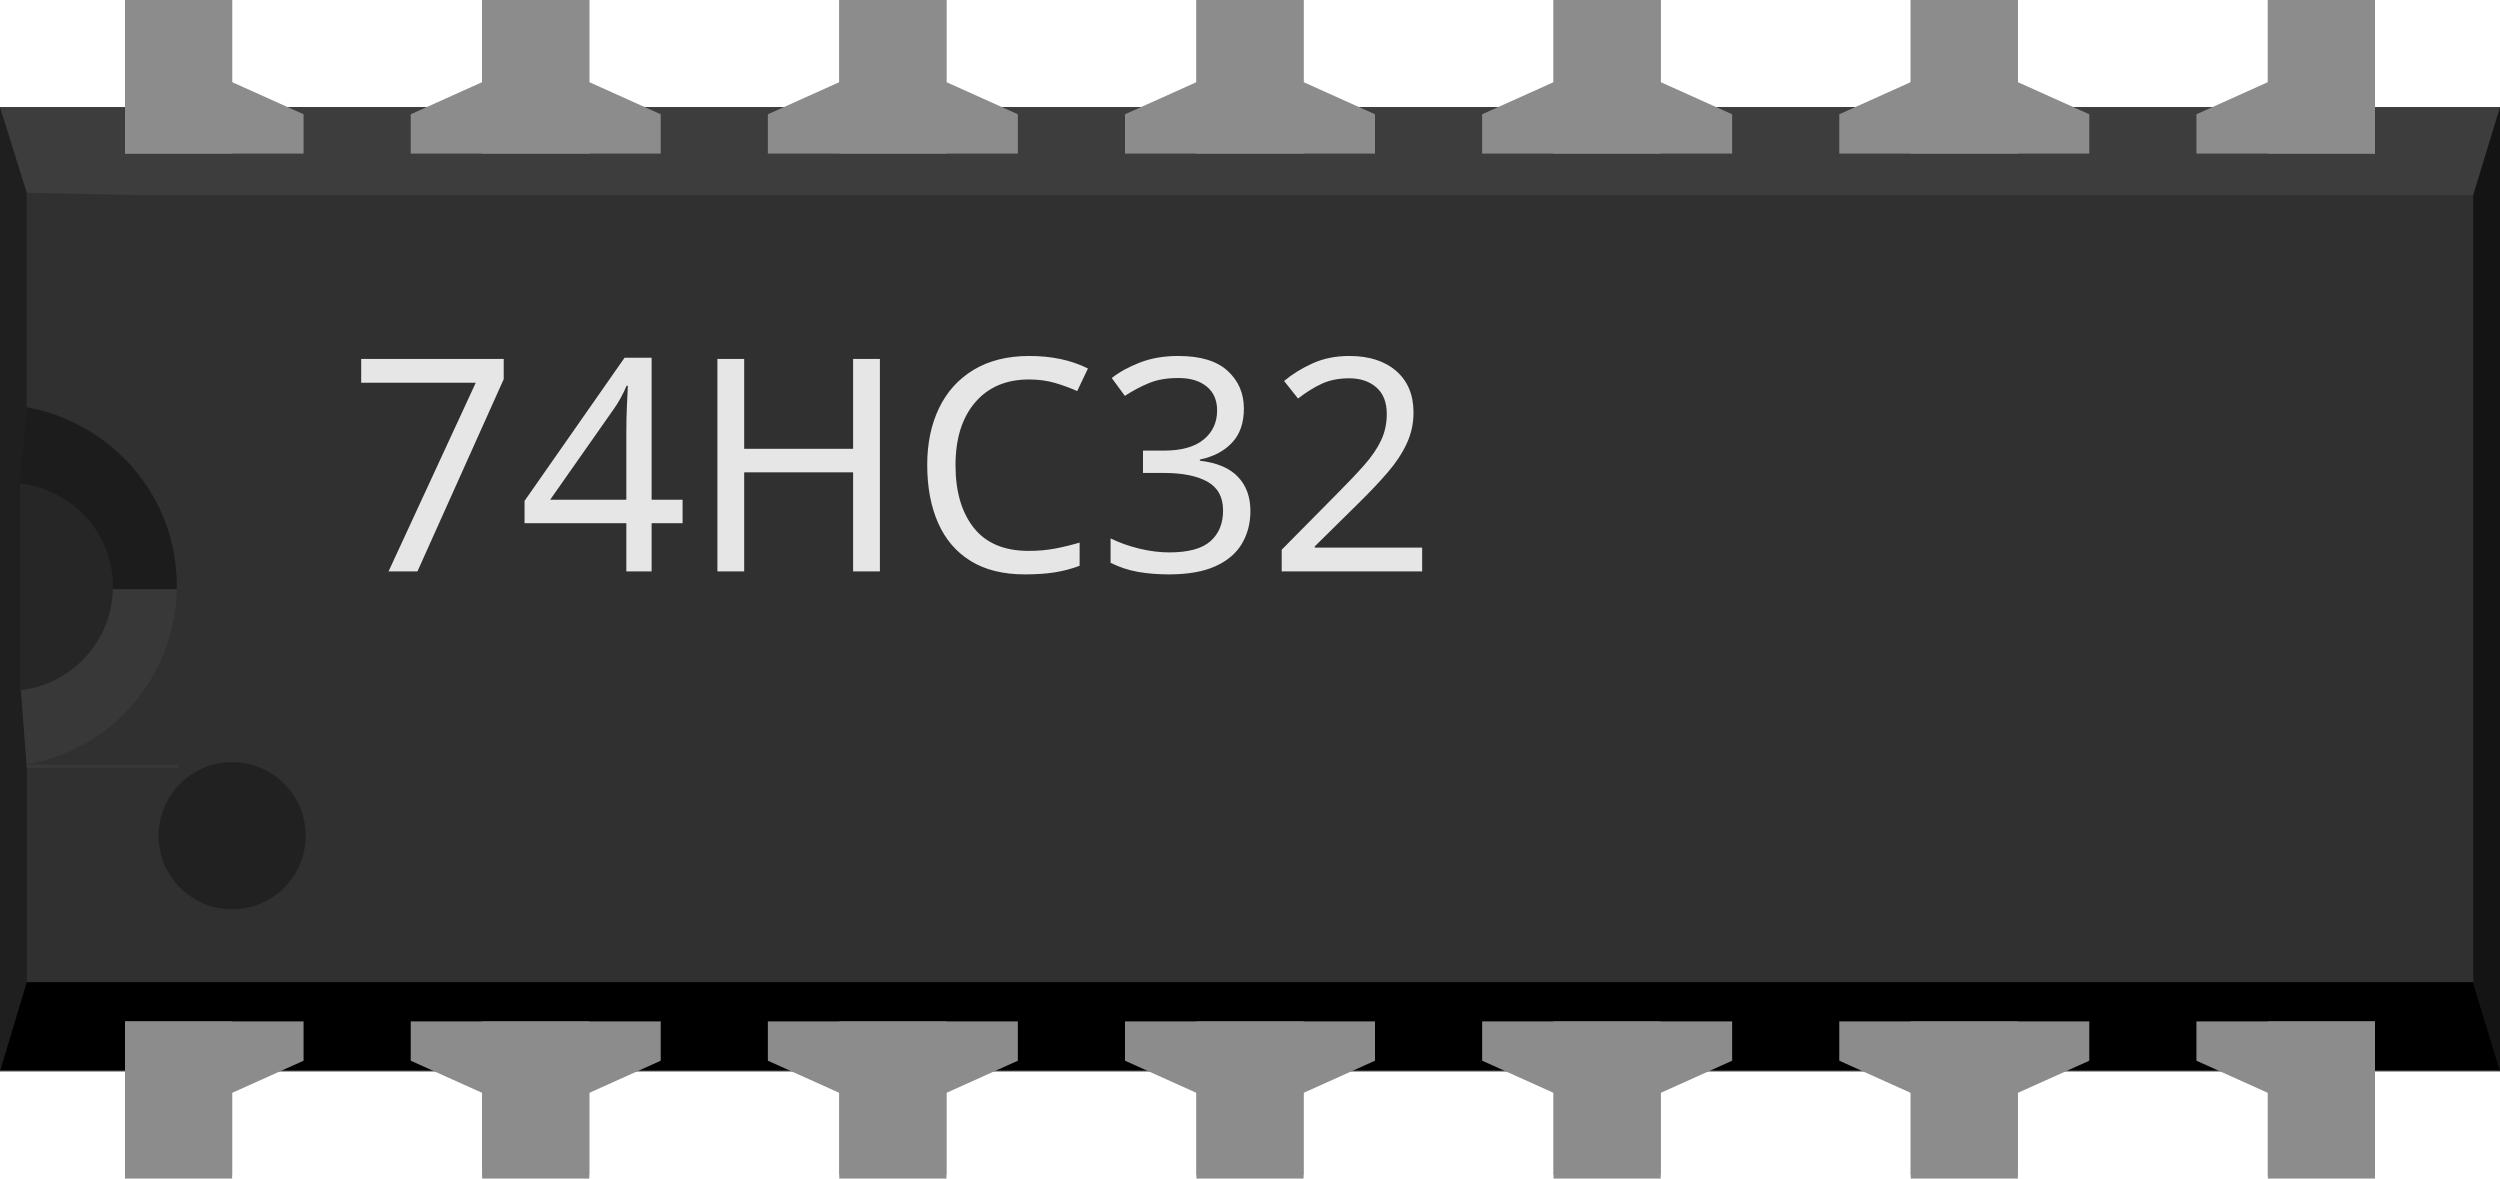
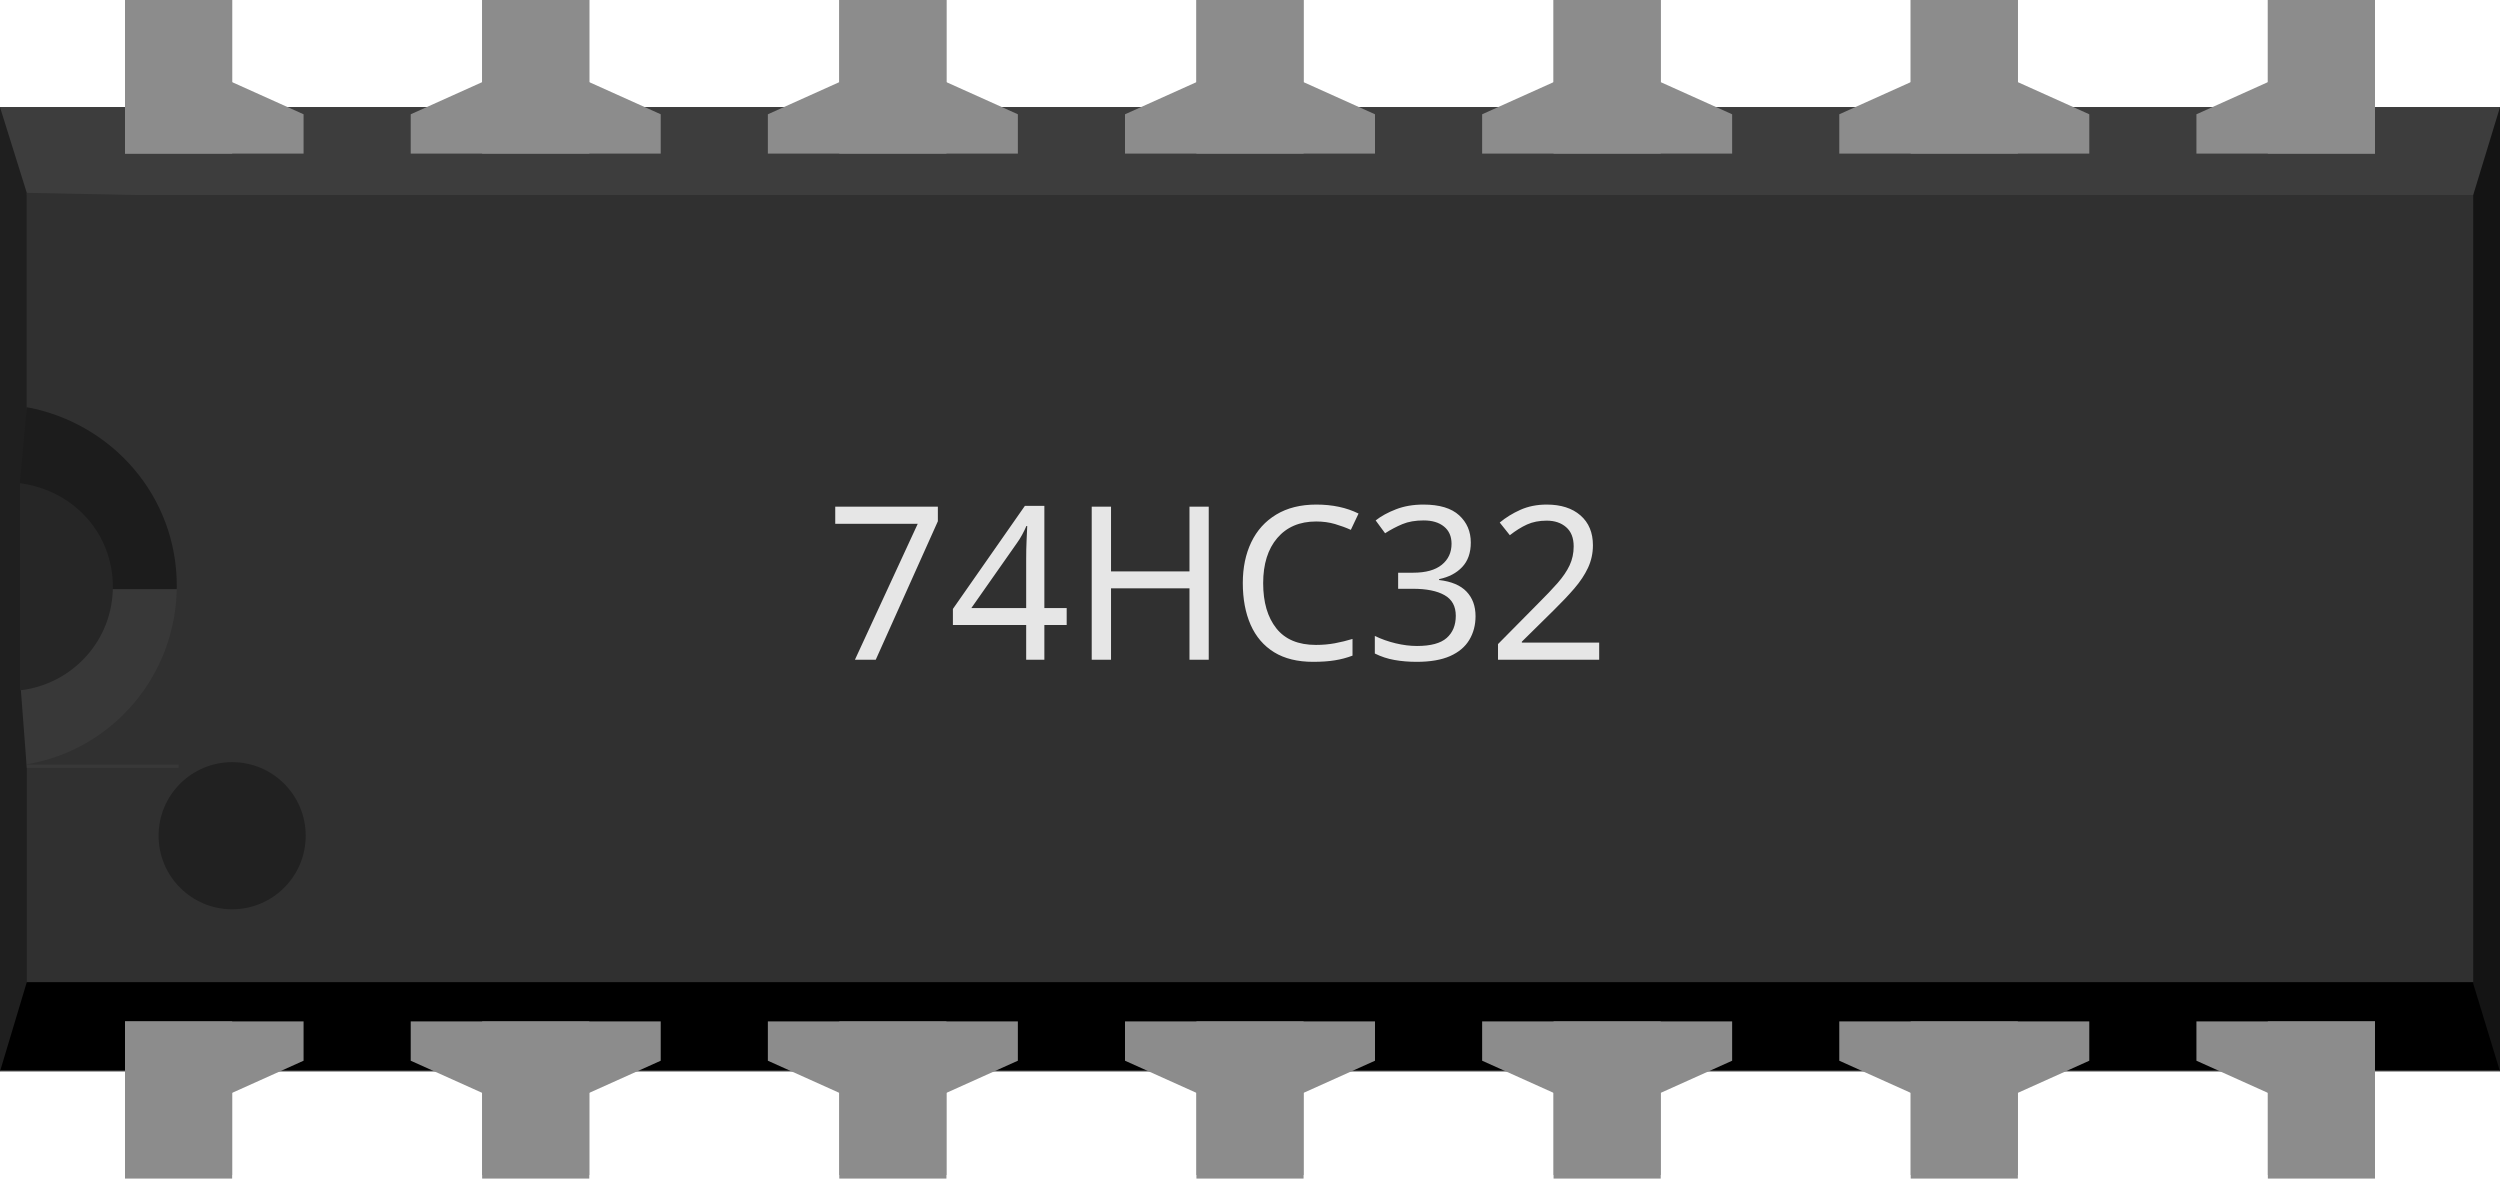
<svg xmlns="http://www.w3.org/2000/svg" version="1.2" id="svg2" width="0.7in" height="0.33in" viewBox="0 0 700 330">
  <defs id="defs74" />
  <g id="breadboard">
-     <g id="g434">
-       <rect stroke-width="10" fill="#303030" id="middle" x="0" y="30" width="700" height="270" />
-       <rect stroke-width="10" fill="#3d3d3d" id="top" x="0" y="30" width="700" height="24.6" />
-       <rect stroke-width="10" fill="#000000" id="bottom" x="0" y="275" width="700" height="24.6" />
-       <polygon fill="#141414" id="right" points="692.5,275.4 700,300 700,30 692.5,54.6 " />
-       <polygon fill="#1f1f1f" id="left" points="7.5,275 0,300 0,30 7.5,54 " />
-       <polygon fill="#1c1c1c" id="left-upper-rect" points="50,115 7.5,114 5.6,135 5.6,165 50,165 " />
-       <polygon fill="#383838" id="left-lower-rect" points="7.5,215 50,215 50,165 5.6,165 5.6,190 " />
-       <path stroke-width="10" fill="#262626" id="slot" d="m 5.6,135 v 58.3 c 14.7,-1.7 26,-14 26,-29 0,-15 -11,-27 -26,-29 z" />
-       <path stroke-width="10" fill="#303030" id="cover" d="m 7.5,54 v 60 c 24,4.5 42,25 42,50 0,25 -18,46 -42,50 v 0.1 H 58 V 55 Z" />
-       <circle stroke-width="10" fill="#212121" cx="65" cy="234" r="20.6" id="circle13" />
-       <text id="label" x="250" y="160" font-family="OCRA" text-anchor="middle" fill="#e6e6e6" style="font-style:normal;font-variant:normal;font-weight:normal;font-stretch:normal;font-size:83.333px;font-family:OCRA;-inkscape-font-specification:'OCRA, Normal';font-variant-ligatures:normal;font-variant-caps:normal;font-variant-numeric:normal;font-variant-east-asian:normal;text-anchor:middle;fill:#e6e6e6">
-         <tspan id="tspan272" x="250" y="160">74HC32</tspan>
-       </text>
-       <rect stroke-width="10" fill="#8c8c8c" id="connector0pin" x="35" y="286" width="30" height="43" />
-       <rect stroke-width="10" fill="#8c8c8c" id="connector0terminal" x="35" y="300" width="30" height="30" />
-       <polygon fill="#8c8c8c" points="35,286 35,306 65,306 85,297 85,286 " id="polygon18" />
-       <rect stroke-width="10" fill="#8c8c8c" y="0" id="connector13pin" x="35" width="30" height="43" />
-       <rect stroke-width="10" fill="#8c8c8c" y="0" id="connector13terminal" x="35" width="30" height="30" />
-       <polygon fill="#8c8c8c" points="85,43 85,32 65,23 35,23 35,43 " id="polygon22" />
-       <rect stroke-width="10" fill="#8c8c8c" id="connector6pin" x="635" y="286" width="30" height="43" />
-       <rect stroke-width="10" fill="#8c8c8c" id="connector6terminal" x="635" y="300" width="30" height="30" />
-       <polygon fill="#8c8c8c" points="615,286 615,297 635,306 665,306 665,286 " id="polygon26" />
-       <rect stroke-width="10" fill="#8c8c8c" id="connector7pin" x="635" y="0" width="30" height="43" />
-       <rect stroke-width="10" fill="#8c8c8c" id="connector7terminal" x="635" y="0" width="30" height="30" />
-       <polygon fill="#8c8c8c" points="665,43 665,23 635,23 615,32 615,43 " id="polygon30" />
-       <rect stroke-width="10" fill="#8c8c8c" id="connector12pin" x="135" y="0" width="30" height="43" />
-       <rect stroke-width="10" fill="#8c8c8c" y="0" id="connector12terminal" x="135" width="30" height="30" />
-       <polygon fill="#8c8c8c" points="115,32 115,43 185,43 185,32 165,23 135,23 " id="polygon34" />
-       <rect stroke-width="10" fill="#8c8c8c" id="connector11pin" x="235" y="0" width="30" height="43" />
-       <rect stroke-width="10" fill="#8c8c8c" y="0" id="connector11terminal" x="235" width="30" height="30" />
-       <polygon fill="#8c8c8c" points="215,32 215,43 285,43 285,32 265,23 235,23 " id="polygon38" />
-       <rect stroke-width="10" fill="#8c8c8c" id="connector10pin" x="335" y="0" width="30" height="43" />
-       <rect stroke-width="10" fill="#8c8c8c" y="0" id="connector10terminal" x="335" width="30" height="30" />
-       <polygon fill="#8c8c8c" points="315,32 315,43 385,43 385,32 365,23 335,23 " id="polygon42" />
-       <rect stroke-width="10" fill="#8c8c8c" id="connector9pin" x="435" y="0" width="30" height="43" />
-       <rect stroke-width="10" fill="#8c8c8c" y="0" id="connector9terminal" x="435" width="30" height="30" />
-       <polygon fill="#8c8c8c" points="415,32 415,43 485,43 485,32 465,23 435,23 " id="polygon46" />
-       <rect stroke-width="10" fill="#8c8c8c" id="connector8pin" x="535" y="0" width="30" height="43" />
-       <rect stroke-width="10" fill="#8c8c8c" y="0" id="connector8terminal" x="535" width="30" height="30" />
-       <polygon fill="#8c8c8c" points="515,32 515,43 585,43 585,32 565,23 535,23 " id="polygon50" />
-       <rect stroke-width="10" fill="#8c8c8c" id="connector1pin" x="135" y="286" width="30" height="43" />
-       <rect stroke-width="10" fill="#8c8c8c" id="connector1terminal" x="135" y="300" width="30" height="30" />
-       <polygon fill="#8c8c8c" points="185,297 185,286 115,286 115,297 135,306 165,306 " id="polygon54" />
-       <rect stroke-width="10" fill="#8c8c8c" id="connector2pin" x="235" y="286" width="30" height="43" />
-       <rect stroke-width="10" fill="#8c8c8c" id="connector2terminal" x="235" y="300" width="30" height="30" />
-       <polygon fill="#8c8c8c" points="285,297 285,286 215,286 215,297 235,306 265,306 " id="polygon58" />
-       <rect stroke-width="10" fill="#8c8c8c" id="connector3pin" x="335" y="286" width="30" height="43" />
-       <rect stroke-width="10" fill="#8c8c8c" id="connector3terminal" x="335" y="300" width="30" height="30" />
-       <polygon fill="#8c8c8c" points="385,297 385,286 315,286 315,297 335,306 365,306 " id="polygon62" />
-       <rect stroke-width="10" fill="#8c8c8c" id="connector4pin" x="435" y="286" width="30" height="43" />
-       <rect stroke-width="10" fill="#8c8c8c" id="connector4terminal" x="435" y="300" width="30" height="30" />
-       <polygon fill="#8c8c8c" points="485,297 485,286 415,286 415,297 435,306 465,306 " id="polygon66" />
-       <rect stroke-width="10" fill="#8c8c8c" id="connector5pin" x="535" y="286" width="30" height="43" />
-       <rect stroke-width="10" fill="#8c8c8c" id="connector5terminal" x="535" y="300" width="30" height="30" />
-       <polygon fill="#8c8c8c" points="585,297 585,286 515,286 515,297 535,306 565,306 " id="polygon70" />
-     </g>
+     <rect stroke-width="10" fill="#303030" id="middle" x="0" y="30" width="700" height="270" />
+     <rect stroke-width="10" fill="#3d3d3d" id="top" x="0" y="30" width="700" height="24.6" />
+     <rect stroke-width="10" fill="#000000" id="bottom" x="0" y="275" width="700" height="24.6" />
+     <polygon fill="#141414" id="right" points="692.5,275.4 700,300 700,30 692.5,54.6 " />
+     <polygon fill="#1f1f1f" id="left" points="7.5,275 0,300 0,30 7.5,54 " />
+     <polygon fill="#1c1c1c" id="left-upper-rect" points="50,115 7.5,114 5.6,135 5.6,165 50,165 " />
+     <polygon fill="#383838" id="left-lower-rect" points="7.5,215 50,215 50,165 5.6,165 5.6,190 " />
+     <path stroke-width="10" fill="#262626" id="slot" d="m 5.6,135 v 58.3 c 14.7,-1.7 26,-14 26,-29 0,-15 -11,-27 -26,-29 z" />
+     <path stroke-width="10" fill="#303030" id="cover" d="m 7.5,54 v 60 c 24,4.5 42,25 42,50 0,25 -18,46 -42,50 v 0.1 H 58 V 55 Z" />
+     <circle stroke-width="10" fill="#212121" cx="65" cy="234" r="20.6" id="circle13" />
+     <text id="label" x="341.056" y="184.718" font-size="60px" font-family="OCRA" text-anchor="middle" fill="#e6e6e6">74HC32</text>
+     <rect stroke-width="10" fill="#8c8c8c" id="connector0pin" x="35" y="286" width="30" height="43" />
+     <rect stroke-width="10" fill="#8c8c8c" id="connector0terminal" x="35" y="300" width="30" height="30" />
+     <polygon fill="#8c8c8c" points="35,286 35,306 65,306 85,297 85,286 " id="polygon18" />
+     <rect stroke-width="10" fill="#8c8c8c" y="0" id="connector13pin" x="35" width="30" height="43" />
+     <rect stroke-width="10" fill="#8c8c8c" y="0" id="connector13terminal" x="35" width="30" height="30" />
+     <polygon fill="#8c8c8c" points="85,43 85,32 65,23 35,23 35,43 " id="polygon22" />
+     <rect stroke-width="10" fill="#8c8c8c" id="connector6pin" x="635" y="286" width="30" height="43" />
+     <rect stroke-width="10" fill="#8c8c8c" id="connector6terminal" x="635" y="300" width="30" height="30" />
+     <polygon fill="#8c8c8c" points="615,286 615,297 635,306 665,306 665,286 " id="polygon26" />
+     <rect stroke-width="10" fill="#8c8c8c" id="connector7pin" x="635" y="0" width="30" height="43" />
+     <rect stroke-width="10" fill="#8c8c8c" id="connector7terminal" x="635" y="0" width="30" height="30" />
+     <polygon fill="#8c8c8c" points="665,43 665,23 635,23 615,32 615,43 " id="polygon30" />
+     <rect stroke-width="10" fill="#8c8c8c" id="connector12pin" x="135" y="0" width="30" height="43" />
+     <rect stroke-width="10" fill="#8c8c8c" y="0" id="connector12terminal" x="135" width="30" height="30" />
+     <polygon fill="#8c8c8c" points="115,32 115,43 185,43 185,32 165,23 135,23 " id="polygon34" />
+     <rect stroke-width="10" fill="#8c8c8c" id="connector11pin" x="235" y="0" width="30" height="43" />
+     <rect stroke-width="10" fill="#8c8c8c" y="0" id="connector11terminal" x="235" width="30" height="30" />
+     <polygon fill="#8c8c8c" points="215,32 215,43 285,43 285,32 265,23 235,23 " id="polygon38" />
+     <rect stroke-width="10" fill="#8c8c8c" id="connector10pin" x="335" y="0" width="30" height="43" />
+     <rect stroke-width="10" fill="#8c8c8c" y="0" id="connector10terminal" x="335" width="30" height="30" />
+     <polygon fill="#8c8c8c" points="315,32 315,43 385,43 385,32 365,23 335,23 " id="polygon42" />
+     <rect stroke-width="10" fill="#8c8c8c" id="connector9pin" x="435" y="0" width="30" height="43" />
+     <rect stroke-width="10" fill="#8c8c8c" y="0" id="connector9terminal" x="435" width="30" height="30" />
+     <polygon fill="#8c8c8c" points="415,32 415,43 485,43 485,32 465,23 435,23 " id="polygon46" />
+     <rect stroke-width="10" fill="#8c8c8c" id="connector8pin" x="535" y="0" width="30" height="43" />
+     <rect stroke-width="10" fill="#8c8c8c" y="0" id="connector8terminal" x="535" width="30" height="30" />
+     <polygon fill="#8c8c8c" points="515,32 515,43 585,43 585,32 565,23 535,23 " id="polygon50" />
+     <rect stroke-width="10" fill="#8c8c8c" id="connector1pin" x="135" y="286" width="30" height="43" />
+     <rect stroke-width="10" fill="#8c8c8c" id="connector1terminal" x="135" y="300" width="30" height="30" />
+     <polygon fill="#8c8c8c" points="185,297 185,286 115,286 115,297 135,306 165,306 " id="polygon54" />
+     <rect stroke-width="10" fill="#8c8c8c" id="connector2pin" x="235" y="286" width="30" height="43" />
+     <rect stroke-width="10" fill="#8c8c8c" id="connector2terminal" x="235" y="300" width="30" height="30" />
+     <polygon fill="#8c8c8c" points="285,297 285,286 215,286 215,297 235,306 265,306 " id="polygon58" />
+     <rect stroke-width="10" fill="#8c8c8c" id="connector3pin" x="335" y="286" width="30" height="43" />
+     <rect stroke-width="10" fill="#8c8c8c" id="connector3terminal" x="335" y="300" width="30" height="30" />
+     <polygon fill="#8c8c8c" points="385,297 385,286 315,286 315,297 335,306 365,306 " id="polygon62" />
+     <rect stroke-width="10" fill="#8c8c8c" id="connector4pin" x="435" y="286" width="30" height="43" />
+     <rect stroke-width="10" fill="#8c8c8c" id="connector4terminal" x="435" y="300" width="30" height="30" />
+     <polygon fill="#8c8c8c" points="485,297 485,286 415,286 415,297 435,306 465,306 " id="polygon66" />
+     <rect stroke-width="10" fill="#8c8c8c" id="connector5pin" x="535" y="286" width="30" height="43" />
+     <rect stroke-width="10" fill="#8c8c8c" id="connector5terminal" x="535" y="300" width="30" height="30" />
+     <polygon fill="#8c8c8c" points="585,297 585,286 515,286 515,297 535,306 565,306 " id="polygon70" />
  </g>
</svg>
